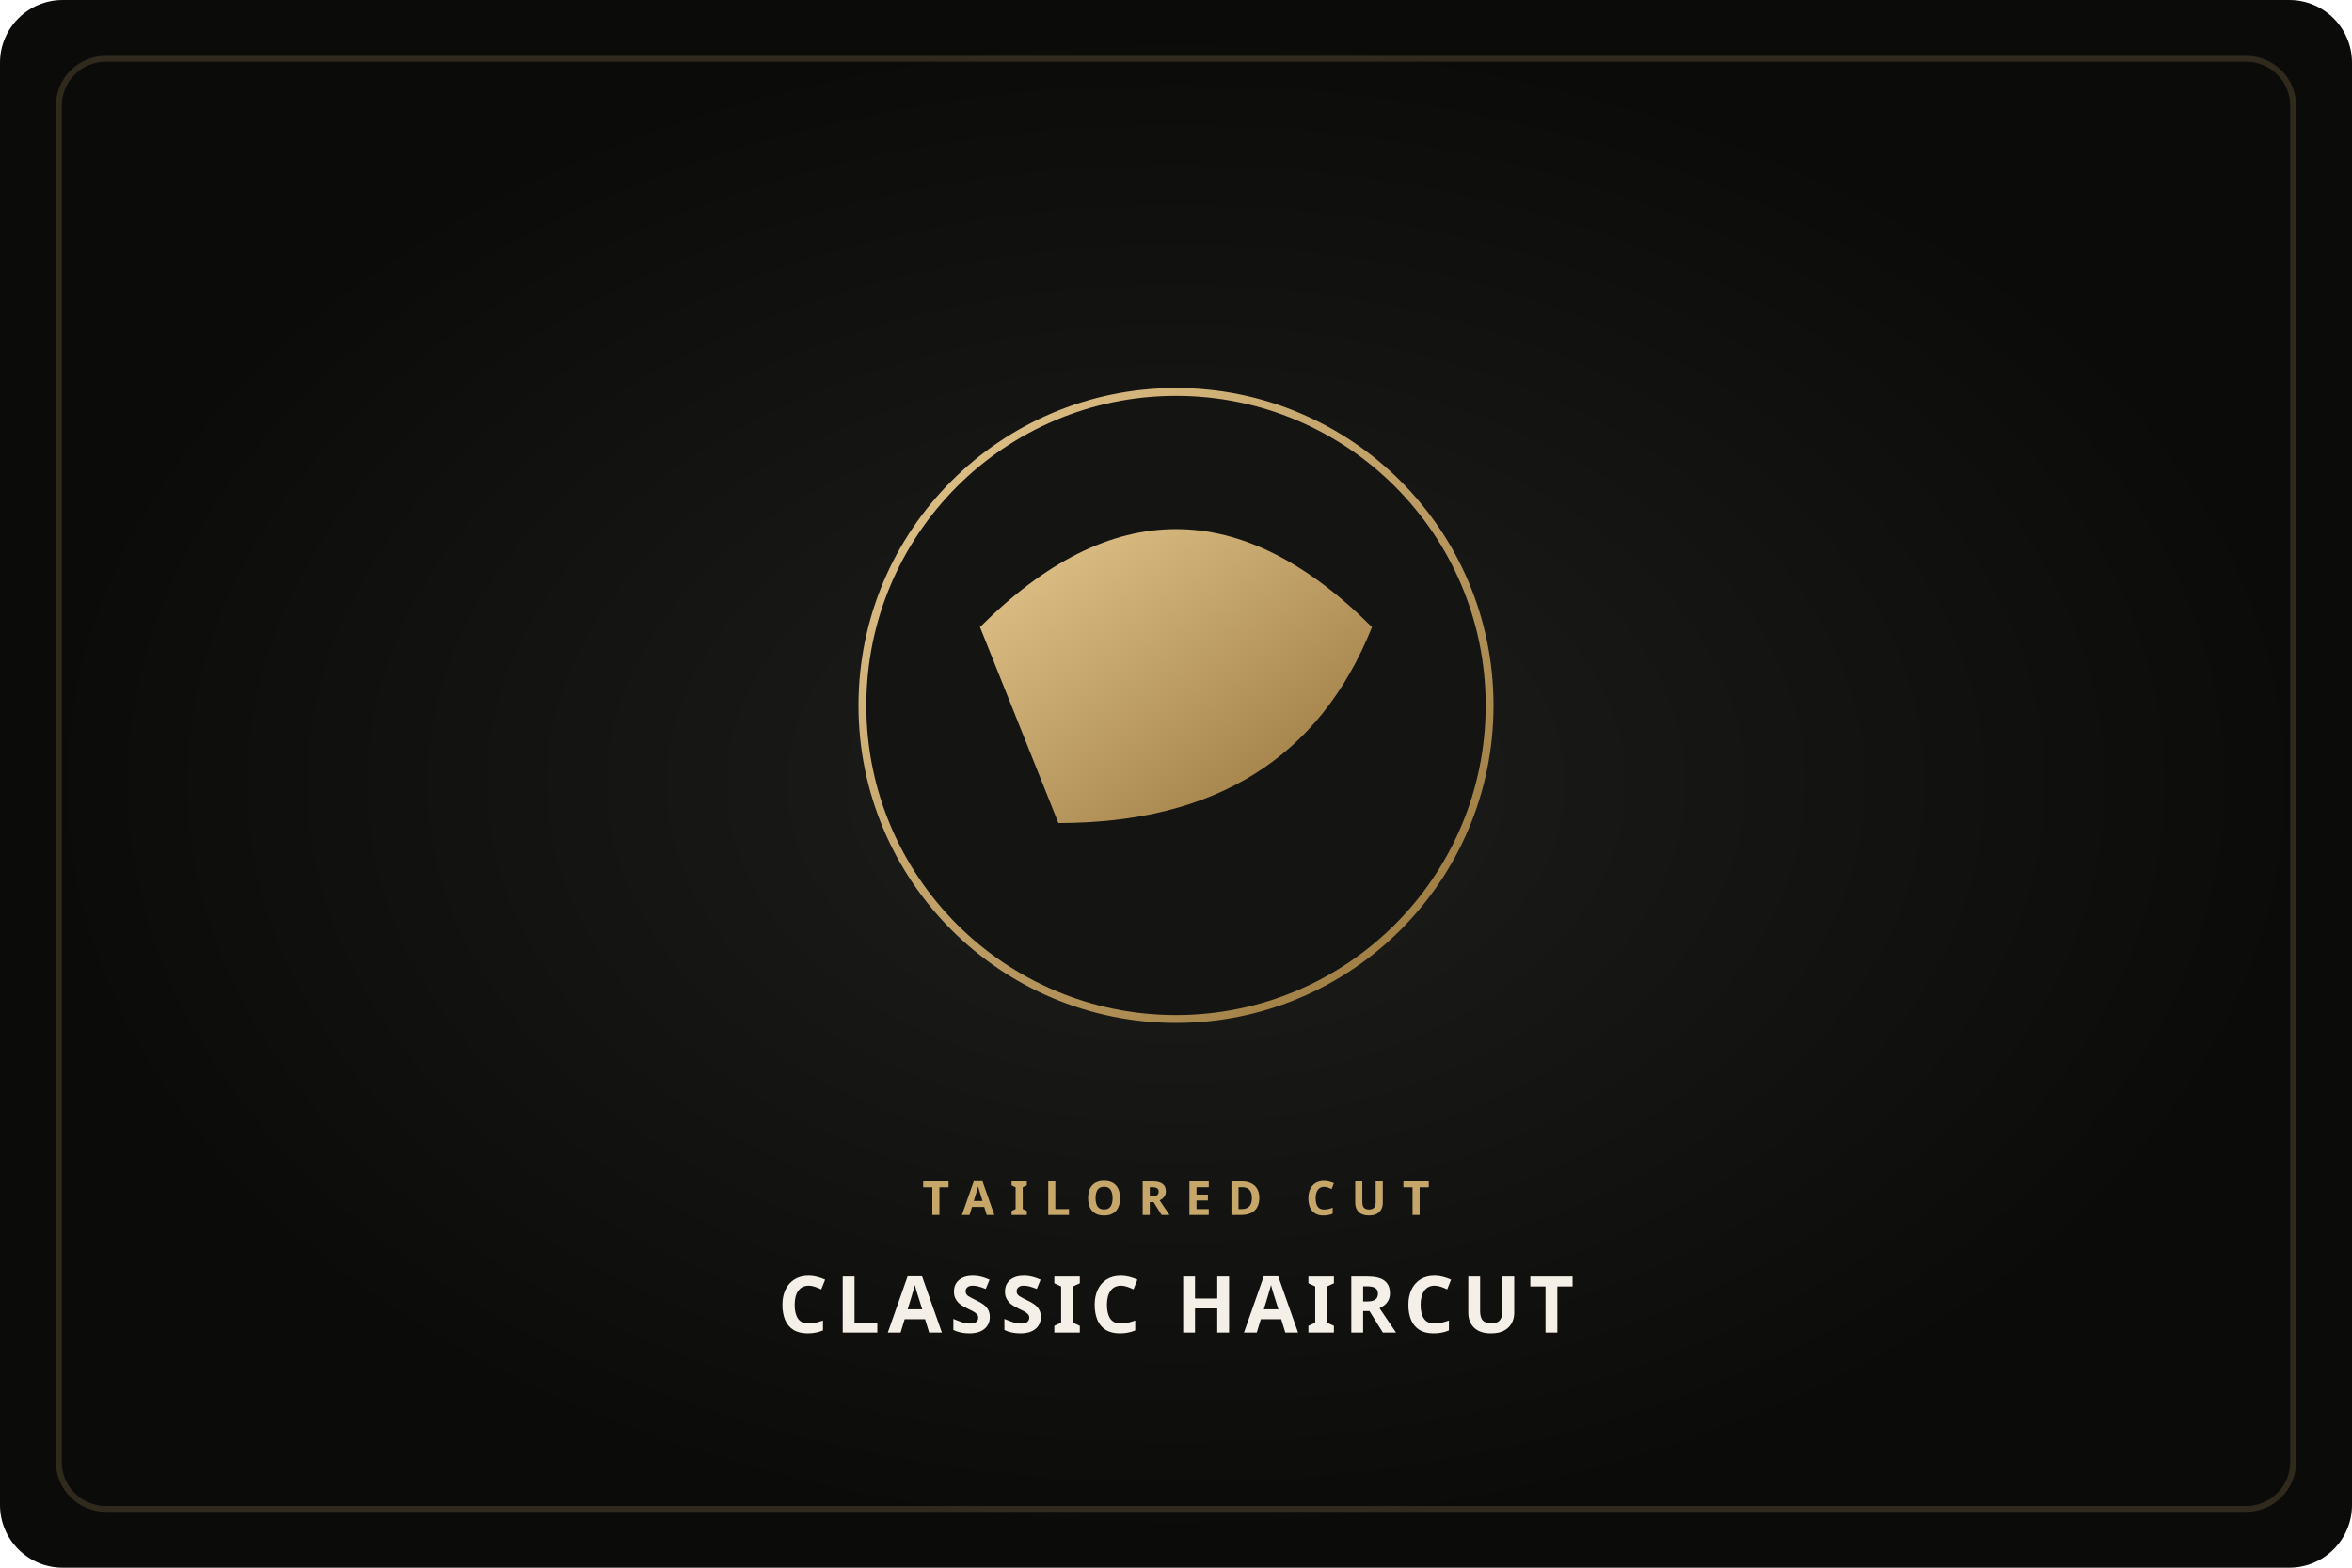
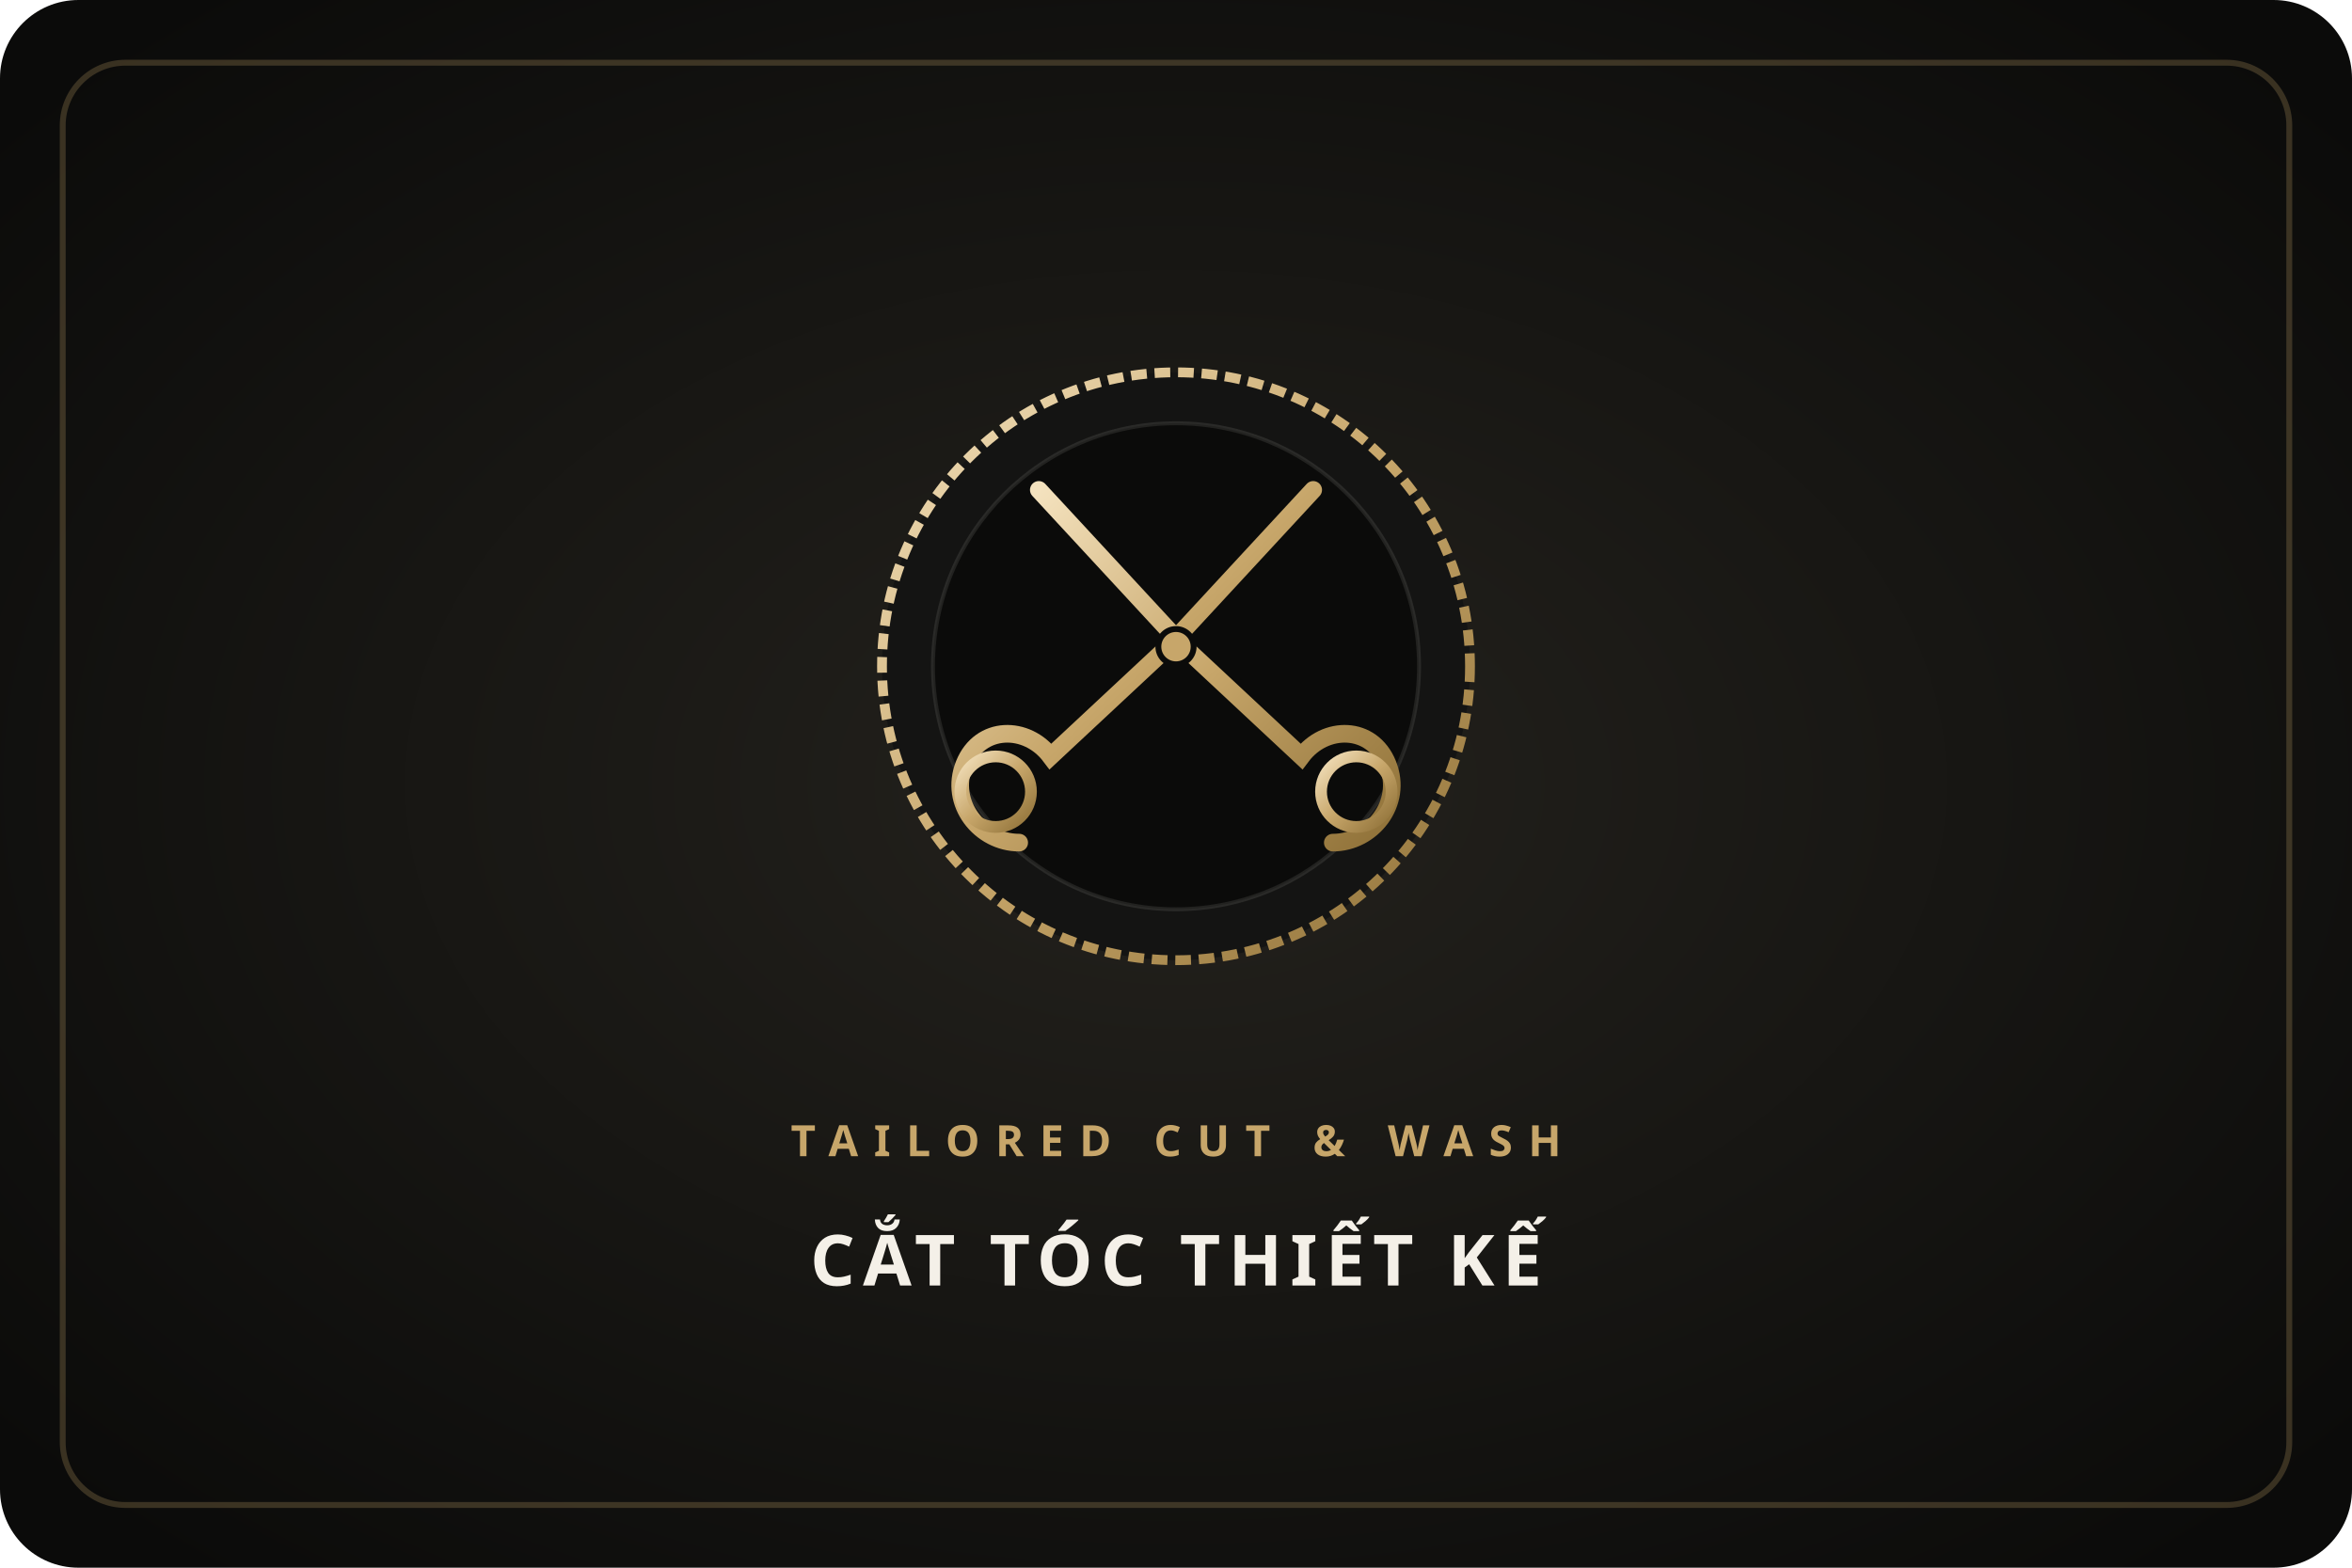
<svg xmlns="http://www.w3.org/2000/svg" viewBox="0 0 600 400" width="600" height="400">
  <defs>
-     <radialGradient id="srvGlow1" cx="50%" cy="50%" r="60%">
-       <stop offset="0%" stop-color="#1E1E1C" />
-       <stop offset="80%" stop-color="#0B0B0A" />
+     <radialGradient id="srvGlow1" cx="50%" cy="50%" r="65%">
+       <stop offset="0%" stop-color="#24221D" />
+       <stop offset="100%" stop-color="#0B0B0A" />
    </radialGradient>
-     <linearGradient id="gold" x1="0%" y1="0%" x2="100%" y2="100%">
-       <stop offset="0%" stop-color="#E5C88F" />
-       <stop offset="100%" stop-color="#96743A" />
+     <linearGradient id="goldGrad1" x1="0%" y1="0%" x2="100%" y2="100%">
+       <stop offset="0%" stop-color="#F4E2BE" />
+       <stop offset="50%" stop-color="#C7A66A" />
+       <stop offset="100%" stop-color="#8F7138" />
    </linearGradient>
  </defs>
-   <rect width="600" height="400" rx="16" fill="url(#srvGlow1)" />
-   <rect x="15" y="15" width="570" height="370" rx="12" fill="none" stroke="rgba(199,166,106,0.2)" stroke-width="1.5" />
-   <circle cx="300" cy="180" r="80" fill="#141413" stroke="url(#gold)" stroke-width="2" />
-   <path d="M250 160 Q300 110 350 160 Q330 210 270 210 Z" fill="url(#gold)" />
-   <text x="300" y="310" text-anchor="middle" font-family="'Manrope', sans-serif" font-size="12" font-weight="700" letter-spacing="4" fill="#C7A66A">TAILORED CUT</text>
-   <text x="300" y="340" text-anchor="middle" font-family="'Manrope', sans-serif" font-size="20" font-weight="900" letter-spacing="2" fill="#F4F0E8">CLASSIC HAIRCUT</text>
+   <rect width="600" height="400" rx="20" fill="url(#srvGlow1)" />
+   <rect x="16" y="16" width="568" height="368" rx="16" fill="none" stroke="rgba(199,166,106,0.25)" stroke-width="1.5" />
+   <circle cx="300" cy="170" r="75" fill="#141413" stroke="url(#goldGrad1)" stroke-width="2.5" stroke-dasharray="4 2" />
+   <circle cx="300" cy="170" r="62" fill="#0B0B0A" stroke="rgba(244,240,232,0.1)" stroke-width="1" />
+   <path d="M260 215 C250 215 242 205 246 195 C250 185 262 185 268 193 L298 165 L335 125" fill="none" stroke="url(#goldGrad1)" stroke-width="4.5" stroke-linecap="round" />
+   <circle cx="254" cy="202" r="9" fill="none" stroke="url(#goldGrad1)" stroke-width="3" />
+   <path d="M340 215 C350 215 358 205 354 195 C350 185 338 185 332 193 L302 165 L265 125" fill="none" stroke="url(#goldGrad1)" stroke-width="4.5" stroke-linecap="round" />
+   <circle cx="346" cy="202" r="9" fill="none" stroke="url(#goldGrad1)" stroke-width="3" />
+   <circle cx="300" cy="165" r="4.5" fill="#C7A66A" stroke="#0B0B0A" stroke-width="1.5" />
+   <text x="300" y="295" text-anchor="middle" font-family="'Be Vietnam Pro', system-ui, sans-serif" font-size="11" font-weight="700" letter-spacing="4" fill="#C7A66A">TAILORED CUT &amp; WASH</text>
+   <text x="300" y="328" text-anchor="middle" font-family="'Be Vietnam Pro', system-ui, sans-serif" font-size="18" font-weight="900" letter-spacing="2" fill="#F4F0E8">CẮT TÓC THIẾT KẾ</text>
</svg>
